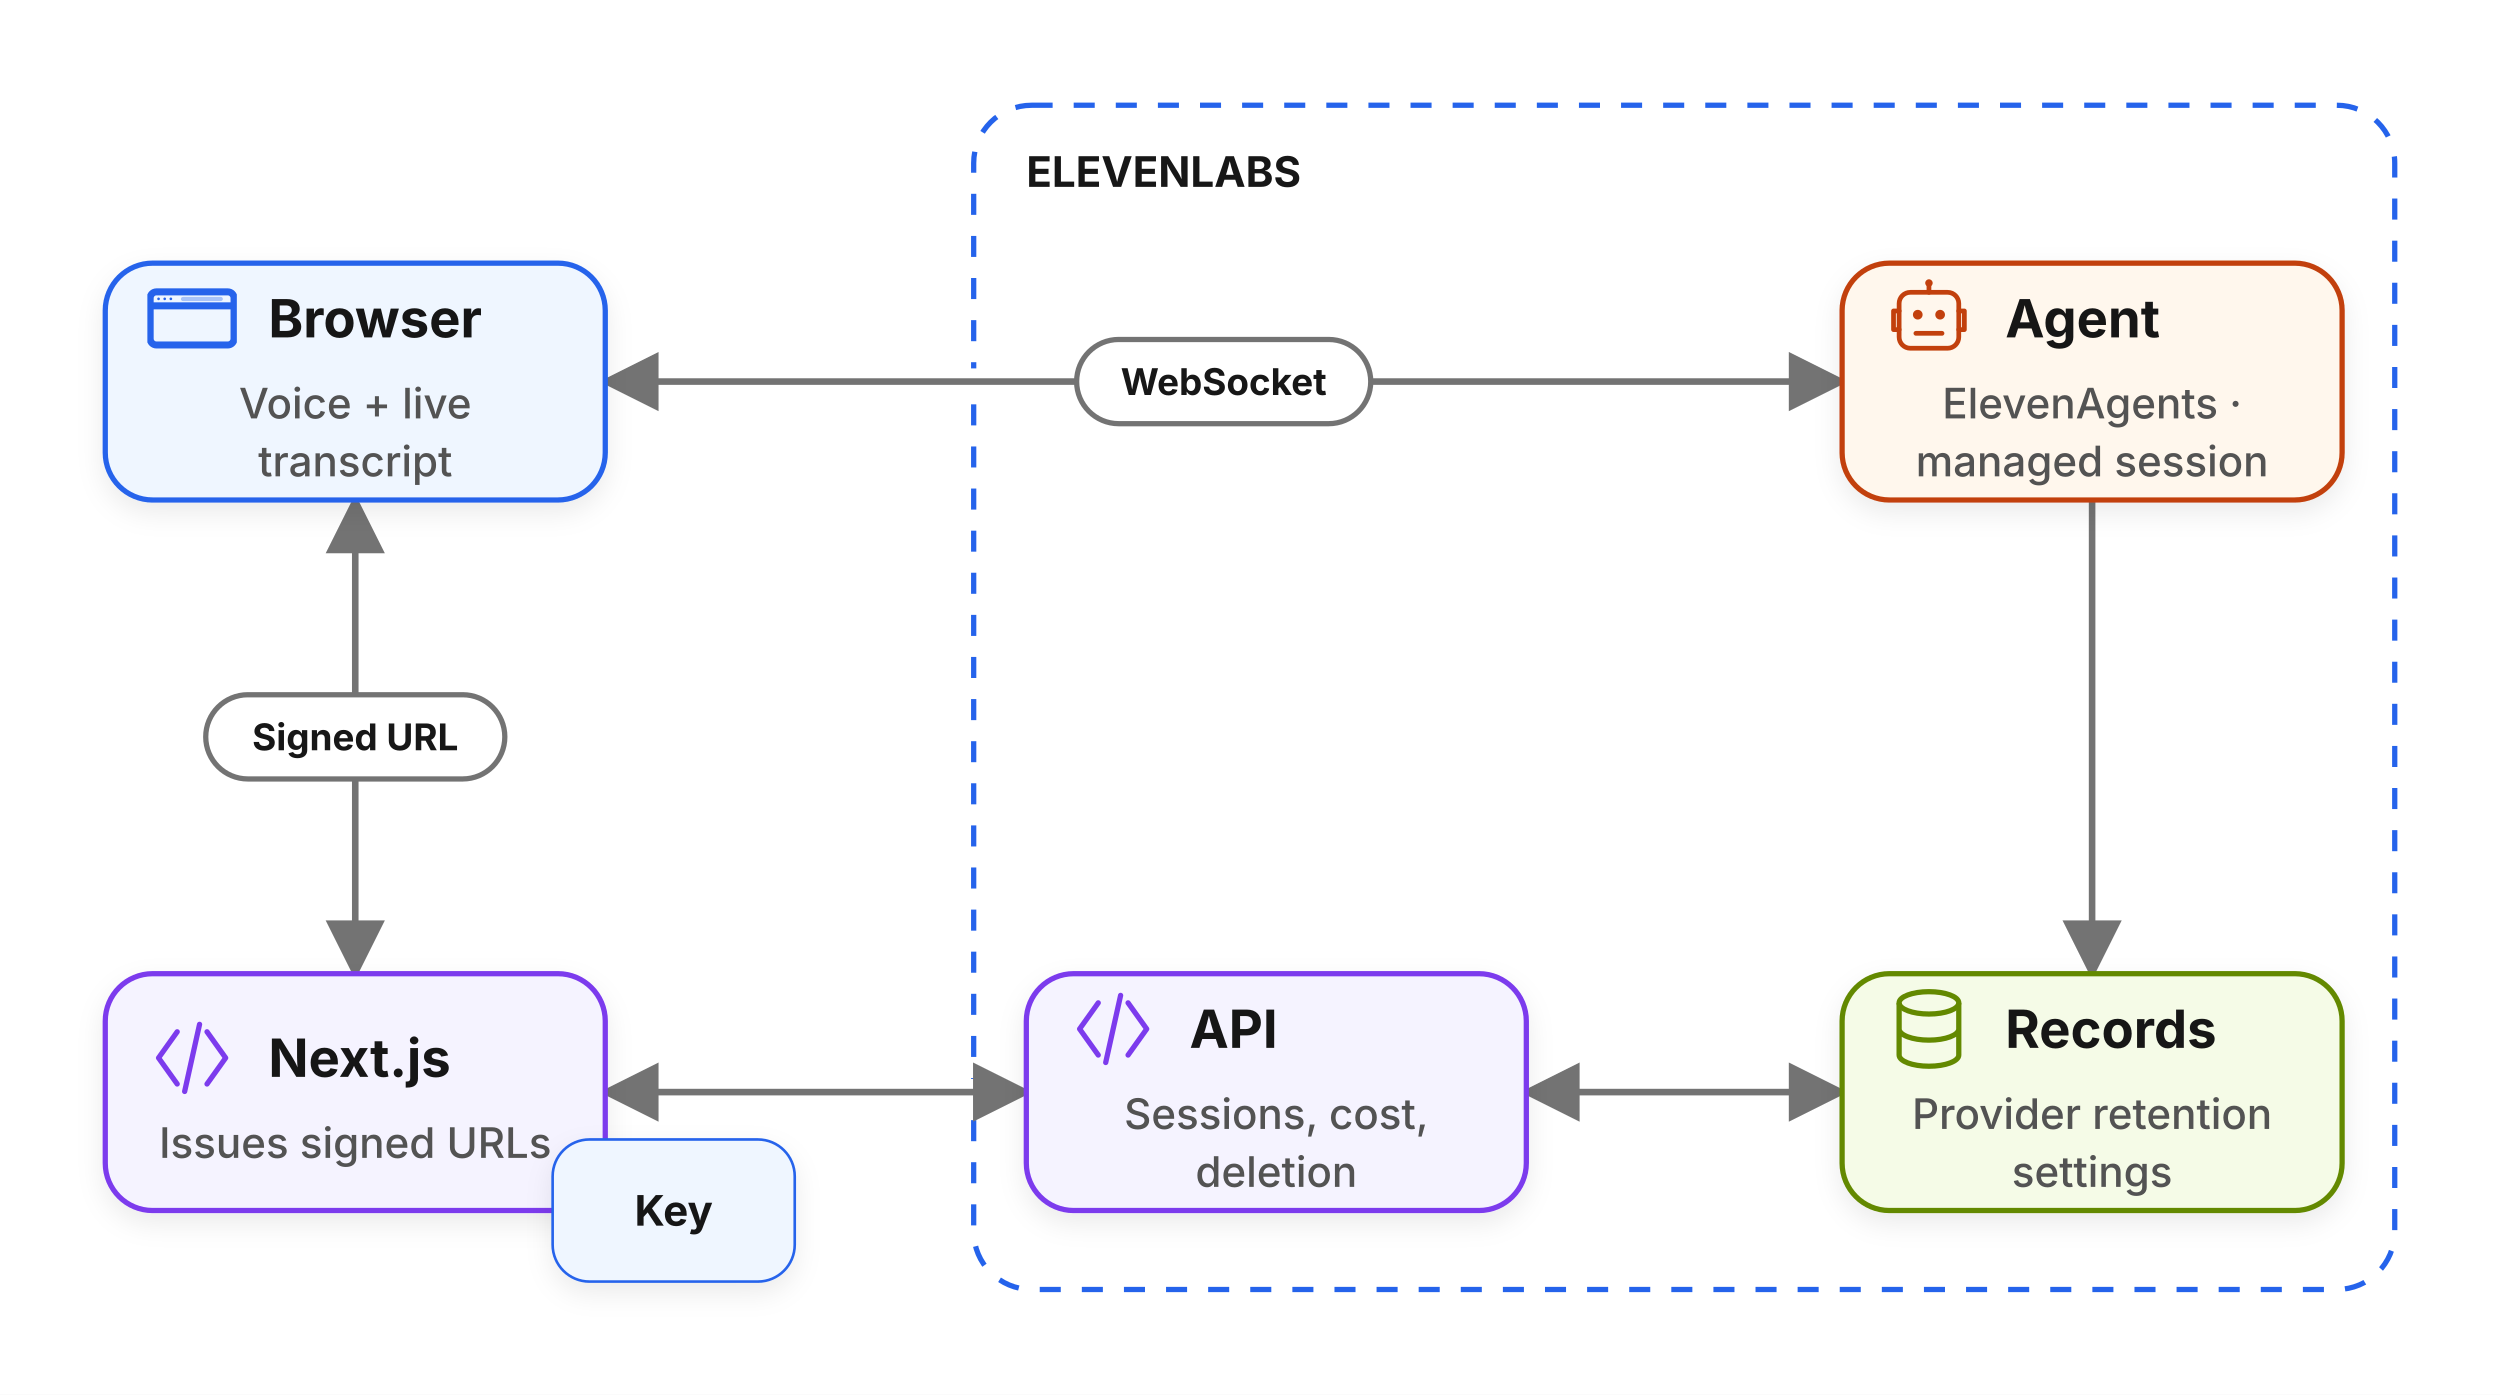
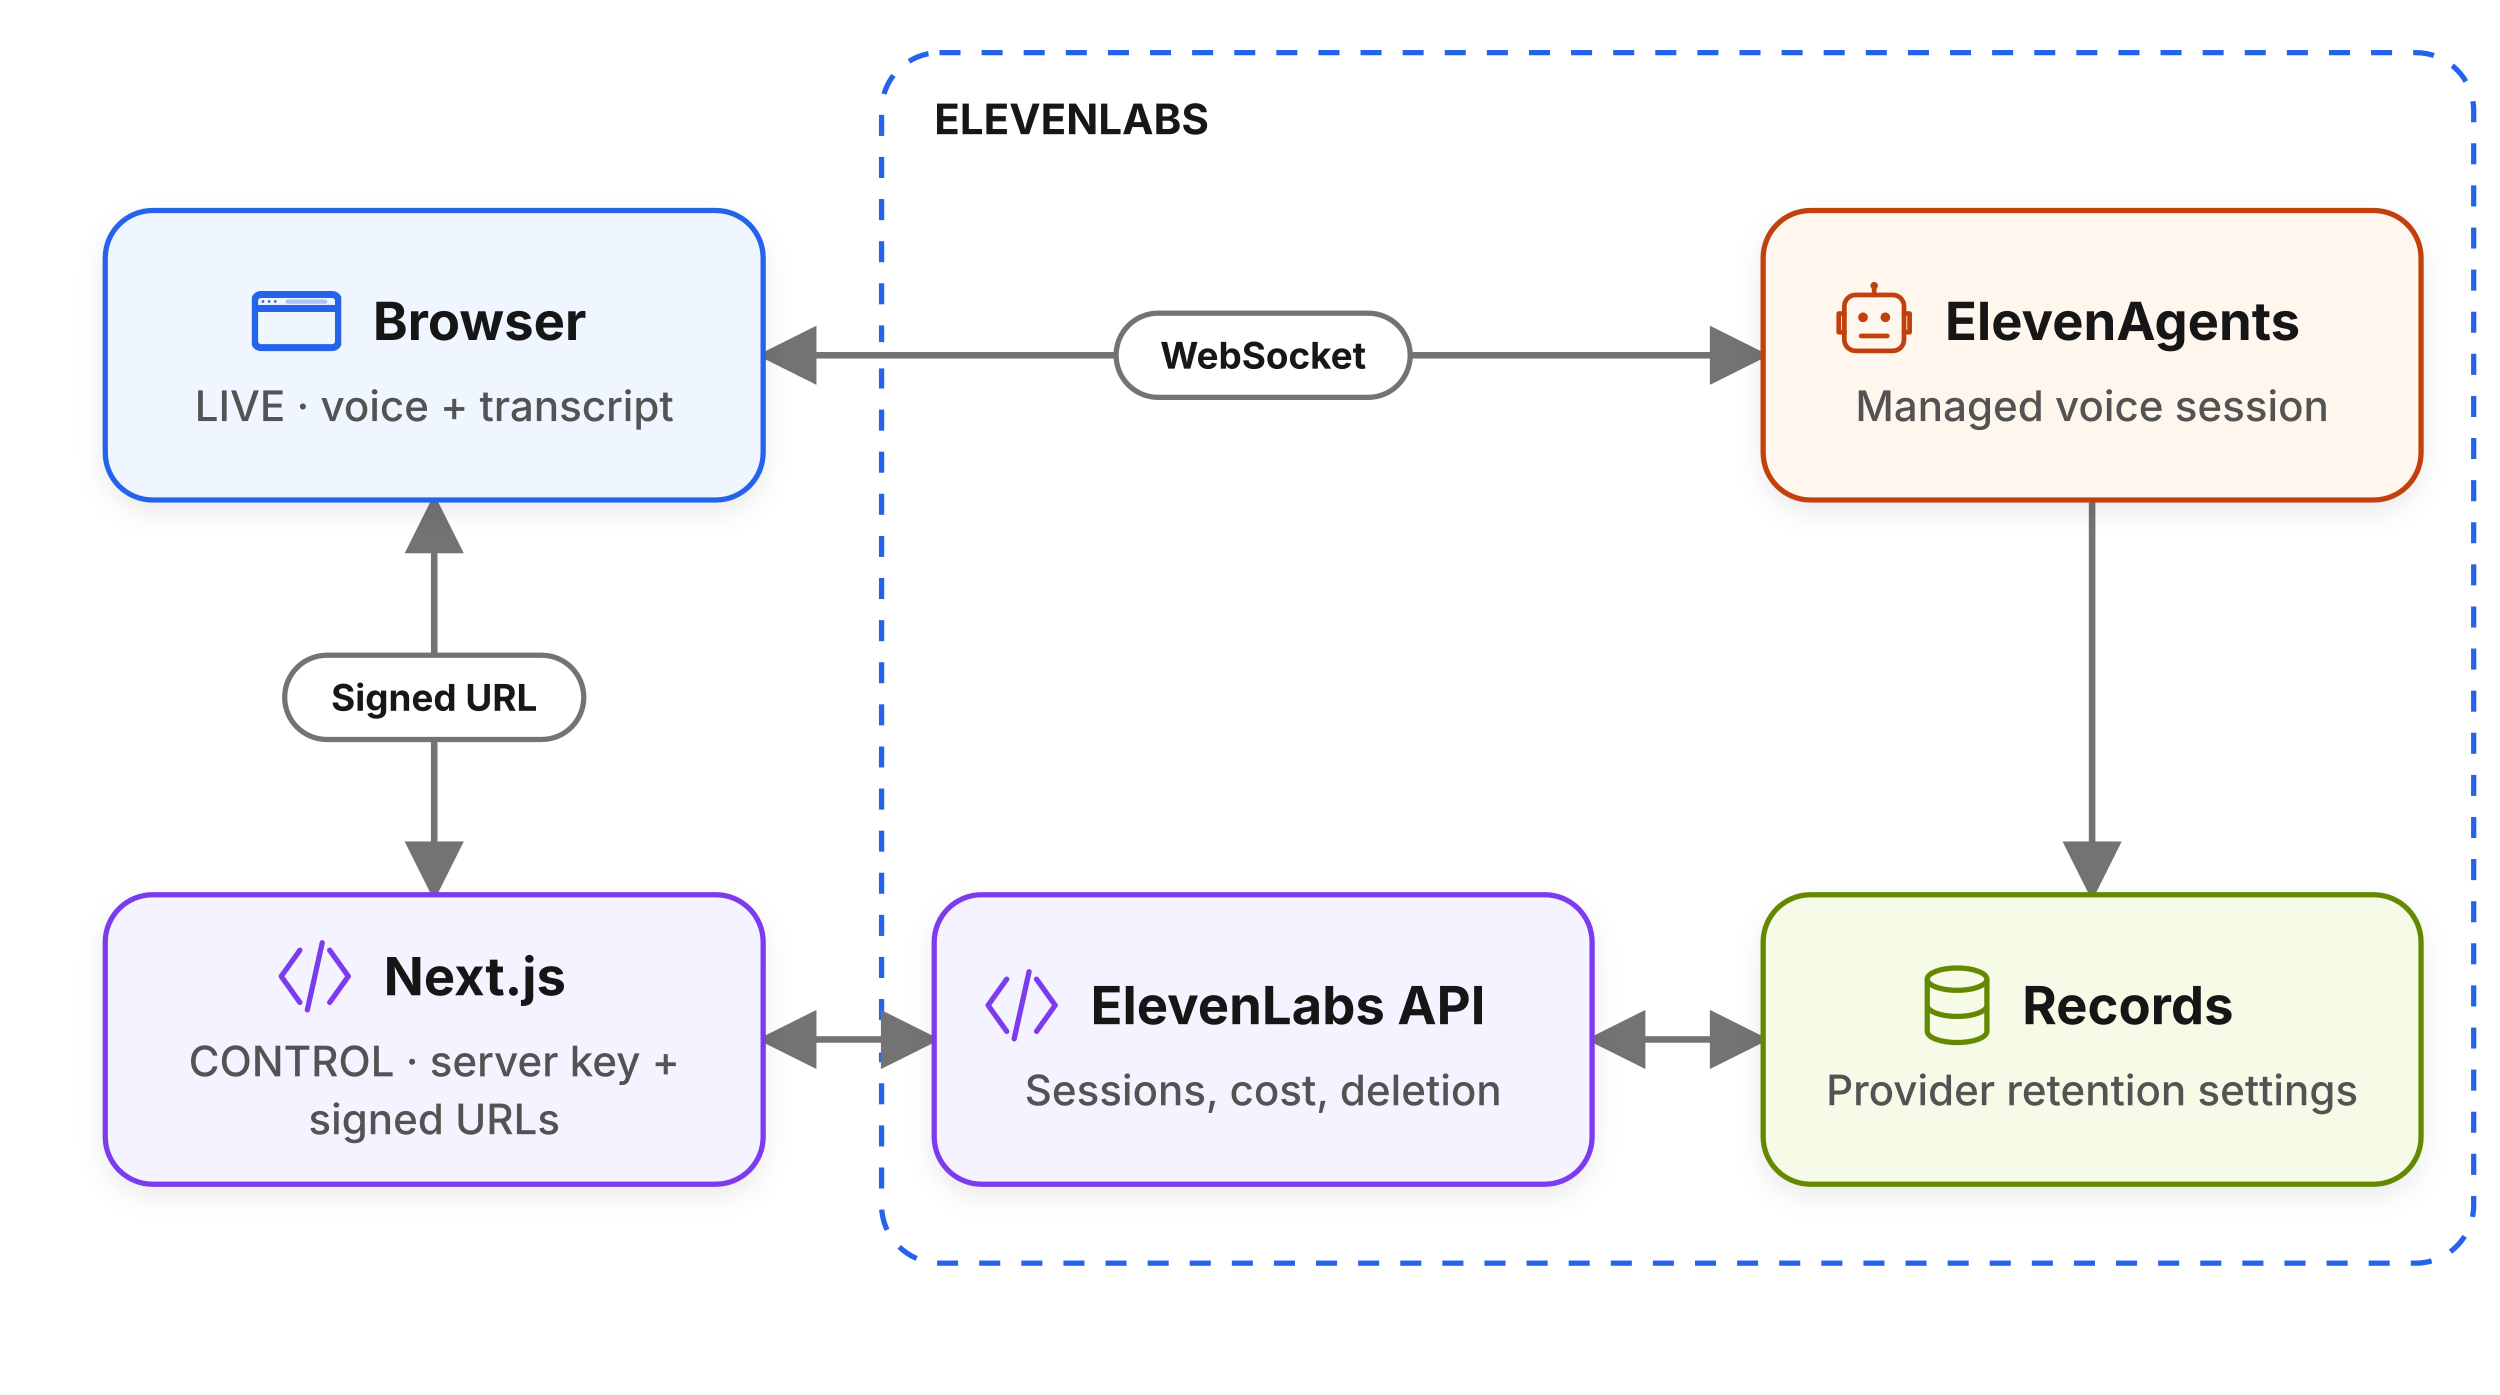
<svg xmlns="http://www.w3.org/2000/svg" width="950" height="530" viewBox="0 0 950 530" role="img" aria-labelledby="title desc">
  <defs>
    <filter id="shadow" x="-20%" y="-20%" width="140%" height="150%">
      <feDropShadow dx="0" dy="4" stdDeviation="5" flood-color="#000000" flood-opacity="0.08" />
    </filter>
    <marker id="arrow-purple" viewBox="0 0 10 10" refX="9" refY="5" markerWidth="9" markerHeight="9" orient="auto">
      <path d="M0 0 10 5 0 10Z" fill="#7c3aed" />
    </marker>
    <marker id="arrow-blue" viewBox="0 0 10 10" refX="9" refY="5" markerWidth="9" markerHeight="9" orient="auto">
      <path d="M0 0 10 5 0 10Z" fill="#2563eb" />
    </marker>
    <marker id="arrow-amber" viewBox="0 0 10 10" refX="9" refY="5" markerWidth="9" markerHeight="9" orient="auto">
      <path d="M0 0 10 5 0 10Z" fill="#c2410c" />
    </marker>
    <marker id="arrow-green" viewBox="0 0 10 10" refX="9" refY="5" markerWidth="9" markerHeight="9" orient="auto">
      <path d="M0 0 10 5 0 10Z" fill="#648900" />
    </marker>
    <marker id="arrow-red" viewBox="0 0 10 10" refX="9" refY="5" markerWidth="9" markerHeight="9" orient="auto">
      <path d="M0 0 10 5 0 10Z" fill="#dc2626" />
    </marker>
    <marker id="arrow-gray" viewBox="0 0 10 10" refX="9" refY="5" markerWidth="9" markerHeight="9" orient="auto">
      <path d="M0 0 10 5 0 10Z" fill="#737373" />
    </marker>
    <marker id="arrow-start-gray" viewBox="0 0 10 10" refX="9" refY="5" markerWidth="9" markerHeight="9" orient="auto-start-reverse">
      <path d="M0 0 10 5 0 10Z" fill="#737373" />
    </marker>
    <symbol id="icon-api" viewBox="0 0 24 24">
      <path d="m8 5-5 7 5 7M16 5l5 7-5 7M14 3l-4 18" fill="none" stroke="currentColor" stroke-width="2" stroke-linecap="round" stroke-linejoin="round" />
    </symbol>
    <symbol id="icon-browser" viewBox="0 0 32 22">
      <rect x="1" y="1.5" width="30" height="19" rx="2.25" fill="none" stroke="currentColor" stroke-width="2.67" />
      <path d="M1.5 6.5h29" fill="none" stroke="currentColor" stroke-width="2.67" />
      <circle cx="4" cy="4" r=".48" fill="currentColor" />
      <circle cx="6.2" cy="4" r=".48" fill="currentColor" />
      <circle cx="8.4" cy="4" r=".48" fill="currentColor" />
      <rect x="12" y="3.3" width="15" height="1.5" rx=".75" fill="currentColor" opacity=".35" />
    </symbol>
    <symbol id="icon-database" viewBox="0 0 24 24">
      <ellipse cx="12" cy="5" rx="8" ry="3" fill="none" stroke="currentColor" stroke-width="2" />
      <path d="M4 5v7c0 1.66 3.58 3 8 3s8-1.34 8-3V5M4 12v7c0 1.66 3.58 3 8 3s8-1.34 8-3v-7" fill="none" stroke="currentColor" stroke-width="2" />
    </symbol>
    <symbol id="icon-robot" viewBox="0 0 24 24">
      <path d="M12 5V2.5" fill="none" stroke="currentColor" stroke-width="1.8" stroke-linecap="round" />
      <circle cx="12" cy="2.5" r="1" fill="currentColor" />
      <rect x="4" y="5" width="16" height="15" rx="3" fill="none" stroke="currentColor" stroke-width="1.8" />
      <path d="M4 10H2.5v5H4M20 10h1.5v5H20" fill="none" stroke="currentColor" stroke-width="1.8" stroke-linecap="round" stroke-linejoin="round" />
      <circle cx="9" cy="11" r="1.3" fill="currentColor" />
      <circle cx="15" cy="11" r="1.3" fill="currentColor" />
      <path d="M8.5 16h7" fill="none" stroke="currentColor" stroke-width="1.8" stroke-linecap="round" />
    </symbol>
    <style>
      text { font-family: "Inter", system-ui, -apple-system, BlinkMacSystemFont, "Segoe UI", sans-serif; fill: #171717; }
      symbol [stroke] { vector-effect: non-scaling-stroke; }
      .node rect { stroke-width: 2; }
      .node-boundary rect { stroke-width: 2; stroke-dasharray: 8 8; }
      .boundary-title { font-size: 16px; font-weight: 750; text-anchor: start; }
      .node-title { font-weight: 750; text-anchor: middle; }
      .node-title.icon-copy { text-anchor: start; }
      .node-subtitle { font-weight: 500; fill: #525252; text-anchor: middle; }
      .eyebrow { font-weight: 750; letter-spacing: 1px; fill: #525252; text-anchor: middle; }
      .mention-icon { font-size: 27px; font-weight: 750; text-anchor: middle; }
      .standalone-mention { font-size: 52px; font-weight: 750; text-anchor: middle; }
      .icon-node-title { font-size: 16px; font-weight: 750; text-anchor: middle; }
      .edge { fill: none; stroke-width: 2.5; stroke-linecap: round; stroke-linejoin: round; }
      .edge-label rect { stroke-width: 2; }
      .edge-label text { font-size: 14px; font-weight: 750; text-anchor: middle; dominant-baseline: central; }
      .divider { stroke: #d4d4d4; stroke-width: 2; stroke-dasharray: 6 8; stroke-linecap: round; }
      .center-annotation { fill: #f5f5f5; stroke: none; }
      .center-title { font-weight: 800; letter-spacing: 0.08em; fill: #404040; text-anchor: middle; }
      .center-detail { font-weight: 600; fill: #525252; text-anchor: middle; }
    </style>
  </defs>
  <rect width="950" height="530" fill="#ffffff" />
-   <g class="node-boundary node-blue" transform="translate(370 40)">
-     <rect width="540" height="450" rx="22" fill="none" stroke="#2563eb" />
+   <g class="node-boundary node-blue" transform="translate(335 20)">
+     <rect width="605" height="460" rx="22" fill="none" stroke="#2563eb" />
    <text class="boundary-title" x="20" y="31">ELEVENLABS</text>
  </g>
-   <path class="edge-boundary-halo" d="M230 145L700 145" fill="none" stroke="#ffffff" stroke-width="10" stroke-linecap="round" stroke-linejoin="round" />
-   <path class="edge" d="M230 145L700 145" stroke="#737373" marker-start="url(#arrow-start-gray)" marker-end="url(#arrow-gray)" />
-   <g class="edge-label" transform="translate(465 145)">
+   <path class="edge-boundary-halo" d="M290 135L670 135" fill="none" stroke="#ffffff" stroke-width="10" stroke-linecap="round" stroke-linejoin="round" />
+   <path class="edge" d="M290 135L670 135" stroke="#737373" marker-start="url(#arrow-start-gray)" marker-end="url(#arrow-gray)" />
+   <g class="edge-label" transform="translate(480 135)">
    <rect x="-55.88" y="-16" width="111.76" height="32" rx="16.0" fill="#ffffff" stroke="#737373" />
    <text fill="#737373">WebSocket</text>
  </g>
-   <path class="edge" d="M135 190L135 370" stroke="#737373" marker-start="url(#arrow-start-gray)" marker-end="url(#arrow-gray)" />
-   <g class="edge-label" transform="translate(135 280)">
+   <path class="edge" d="M165 190L165 340" stroke="#737373" marker-start="url(#arrow-start-gray)" marker-end="url(#arrow-gray)" />
+   <g class="edge-label" transform="translate(165 265)">
    <rect x="-56.82" y="-16" width="113.65" height="32" rx="16.0" fill="#ffffff" stroke="#737373" />
    <text fill="#737373">Signed URL</text>
  </g>
-   <path class="edge-boundary-halo" d="M230 415L390 415" fill="none" stroke="#ffffff" stroke-width="10" stroke-linecap="round" stroke-linejoin="round" />
-   <path class="edge" d="M230 415L390 415" stroke="#737373" marker-start="url(#arrow-start-gray)" marker-end="url(#arrow-gray)" />
-   <path class="edge" d="M795 190L795 370" stroke="#737373" marker-end="url(#arrow-gray)" />
-   <path class="edge" d="M580 415L700 415" stroke="#737373" marker-start="url(#arrow-start-gray)" marker-end="url(#arrow-gray)" />
-   <g class="node node-blue" transform="translate(40 100)" filter="url(#shadow)">
-     <rect width="190" height="90" rx="18" fill="#eff6ff" stroke="#2563eb" />
-     <use href="#icon-browser" x="16" y="4" width="34" height="34" color="#2563eb" />
-     <text class="node-title icon-copy" x="62" y="28.2" font-size="20">Browser</text>
-     <text class="node-subtitle" x="95" y="59" font-size="16">Voice + live</text>
-     <text class="node-subtitle" x="95" y="81" font-size="16">transcript</text>
+   <path class="edge-boundary-halo" d="M290 395L355 395" fill="none" stroke="#ffffff" stroke-width="10" stroke-linecap="round" stroke-linejoin="round" />
+   <path class="edge" d="M290 395L355 395" stroke="#737373" marker-start="url(#arrow-start-gray)" marker-end="url(#arrow-gray)" />
+   <path class="edge" d="M795 190L795 340" stroke="#737373" marker-end="url(#arrow-gray)" />
+   <path class="edge" d="M605 395L670 395" stroke="#737373" marker-start="url(#arrow-start-gray)" marker-end="url(#arrow-gray)" />
+   <g class="node node-blue" transform="translate(40 80)" filter="url(#shadow)">
+     <rect width="250" height="110" rx="18" fill="#eff6ff" stroke="#2563eb" />
+     <use href="#icon-browser" x="55.69" y="25" width="34" height="34" color="#2563eb" />
+     <text class="node-title icon-copy" x="101.69" y="49.2" font-size="20">Browser</text>
+     <text class="node-subtitle" x="125" y="80" font-size="16">LIVE · voice + transcript</text>
  </g>
-   <g class="node node-purple" transform="translate(40 370)" filter="url(#shadow)">
-     <rect width="190" height="90" rx="18" fill="#f5f3ff" stroke="#7c3aed" />
-     <use href="#icon-api" x="16" y="15" width="34" height="34" color="#7c3aed" />
-     <text class="node-title icon-copy" x="62" y="39.2" font-size="20">Next.js</text>
-     <text class="node-subtitle" x="95" y="70" font-size="16">Issues signed URLs</text>
+   <g class="node node-purple" transform="translate(40 340)" filter="url(#shadow)">
+     <rect width="250" height="110" rx="18" fill="#f5f3ff" stroke="#7c3aed" />
+     <use href="#icon-api" x="62.62" y="14" width="34" height="34" color="#7c3aed" />
+     <text class="node-title icon-copy" x="105.8" y="38.2" font-size="20">Next.js</text>
+     <text class="node-subtitle" x="125" y="69" font-size="16">CONTROL · server key +</text>
+     <text class="node-subtitle" x="125" y="91" font-size="16">signed URLs</text>
  </g>
-   <g class="node node-amber" transform="translate(700 100)" filter="url(#shadow)">
-     <rect width="190" height="90" rx="18" fill="#fff7ed" stroke="#c2410c" />
-     <use href="#icon-robot" x="16" y="4" width="34" height="34" color="#c2410c" />
-     <text class="node-title icon-copy" x="62" y="28.2" font-size="20">Agent</text>
-     <text class="node-subtitle" x="95" y="59" font-size="16">ElevenAgents ·</text>
-     <text class="node-subtitle" x="95" y="81" font-size="16">managed session</text>
+   <g class="node node-amber" transform="translate(670 80)" filter="url(#shadow)">
+     <rect width="250" height="110" rx="18" fill="#fff7ed" stroke="#c2410c" />
+     <use href="#icon-robot" x="25.19" y="25" width="34" height="34" color="#c2410c" />
+     <text class="node-title icon-copy" x="69.08" y="49.2" font-size="20">ElevenAgents</text>
+     <text class="node-subtitle" x="125" y="80" font-size="16">Managed voice session</text>
  </g>
-   <g class="node node-purple" transform="translate(390 370)" filter="url(#shadow)">
-     <rect width="190" height="90" rx="18" fill="#f5f3ff" stroke="#7c3aed" />
-     <use href="#icon-api" x="16" y="4" width="34" height="34" color="#7c3aed" />
-     <text class="node-title icon-copy" x="62" y="28.2" font-size="20">API</text>
-     <text class="node-subtitle" x="95" y="59" font-size="16">Sessions, cost,</text>
-     <text class="node-subtitle" x="95" y="81" font-size="16">deletion</text>
+   <g class="node node-purple" transform="translate(355 340)" filter="url(#shadow)">
+     <rect width="250" height="110" rx="18" fill="#f5f3ff" stroke="#7c3aed" />
+     <use href="#icon-api" x="16.22" y="25" width="34" height="34" color="#7c3aed" />
+     <text class="node-title icon-copy" x="59.4" y="49.2" font-size="20">ElevenLabs API</text>
+     <text class="node-subtitle" x="125" y="80" font-size="16">Sessions, cost, deletion</text>
  </g>
-   <g class="node node-green" transform="translate(700 370)" filter="url(#shadow)">
-     <rect width="190" height="90" rx="18" fill="#f5fbe7" stroke="#648900" />
-     <use href="#icon-database" x="16" y="4" width="34" height="34" color="#648900" />
-     <text class="node-title icon-copy" x="62" y="28.2" font-size="20">Records</text>
-     <text class="node-subtitle" x="95" y="59" font-size="16">Provider retention</text>
-     <text class="node-subtitle" x="95" y="81" font-size="16">settings</text>
-   </g>
-   <g class="node-attached node-blue" transform="translate(210 433)" filter="url(#shadow)">
-     <rect width="92" height="54" rx="14" fill="#eff6ff" stroke="#2563eb" />
-     <text class="attached-title" x="46" y="32.76" font-size="16" font-weight="750" text-anchor="middle">Key</text>
+   <g class="node node-green" transform="translate(670 340)" filter="url(#shadow)">
+     <rect width="250" height="110" rx="18" fill="#f5fbe7" stroke="#648900" />
+     <use href="#icon-database" x="56.69" y="25" width="34" height="34" color="#648900" />
+     <text class="node-title icon-copy" x="98.44" y="49.2" font-size="20">Records</text>
+     <text class="node-subtitle" x="125" y="80" font-size="16">Provider retention settings</text>
  </g>
</svg>
